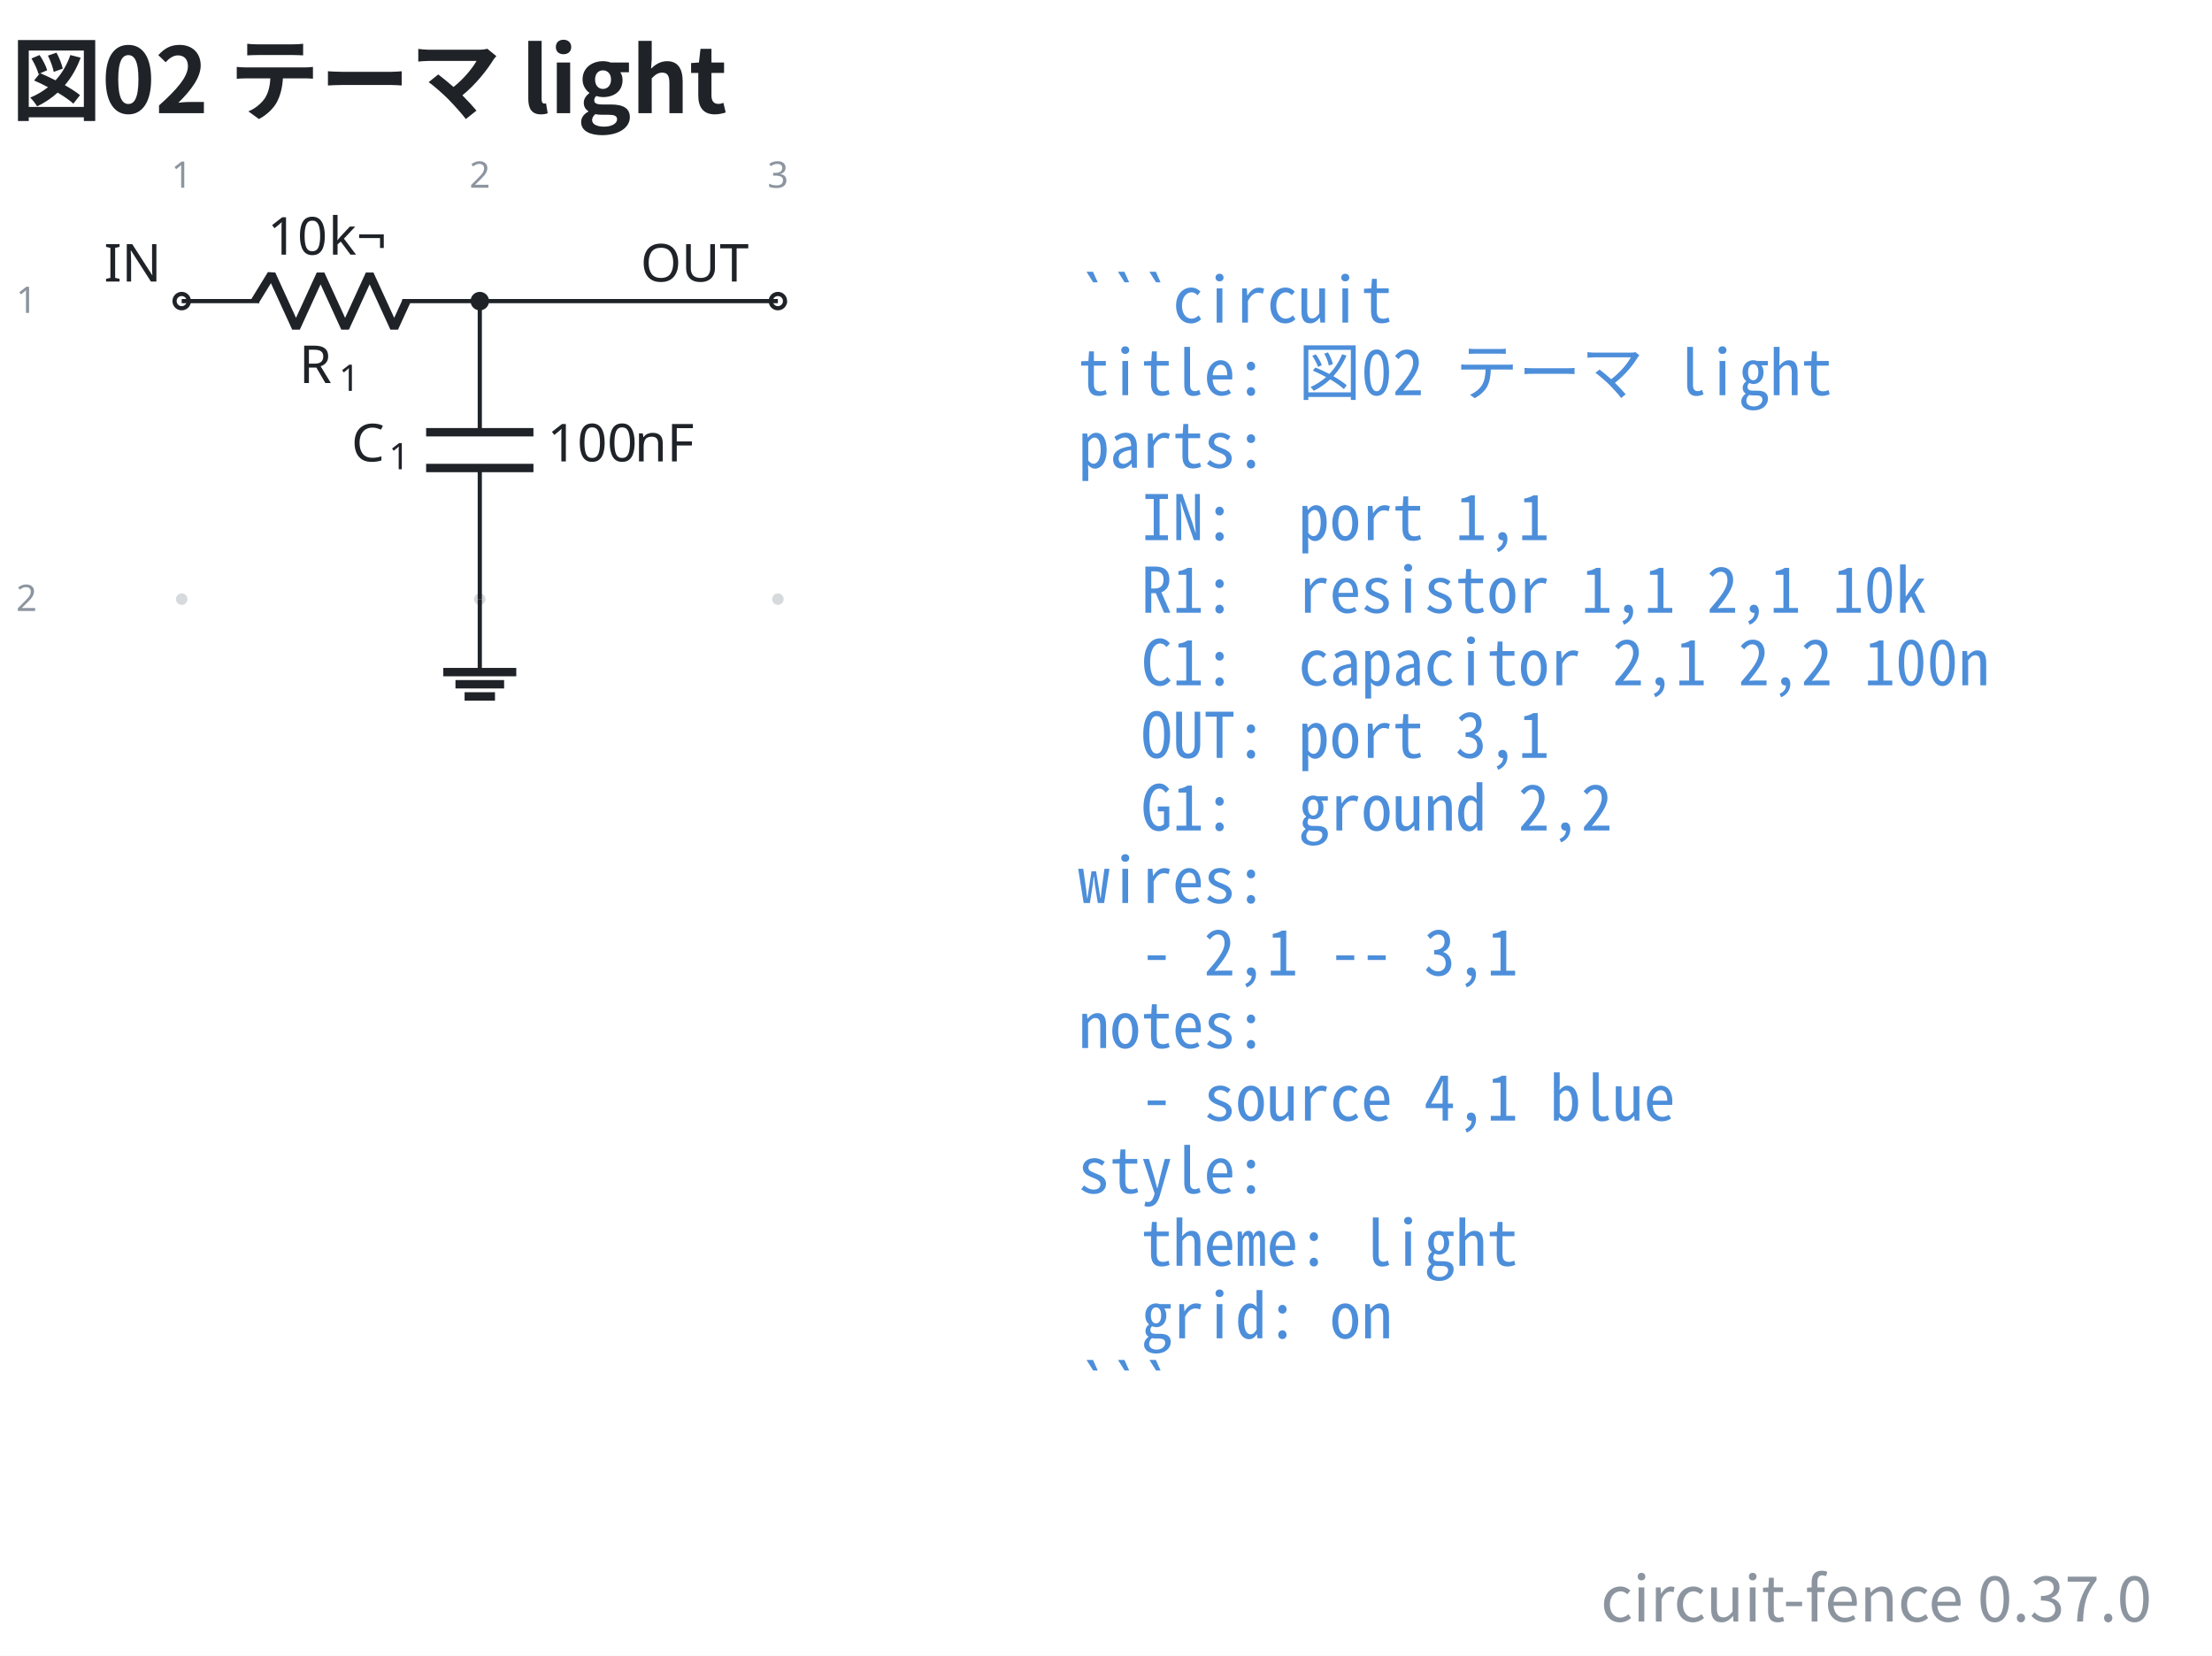
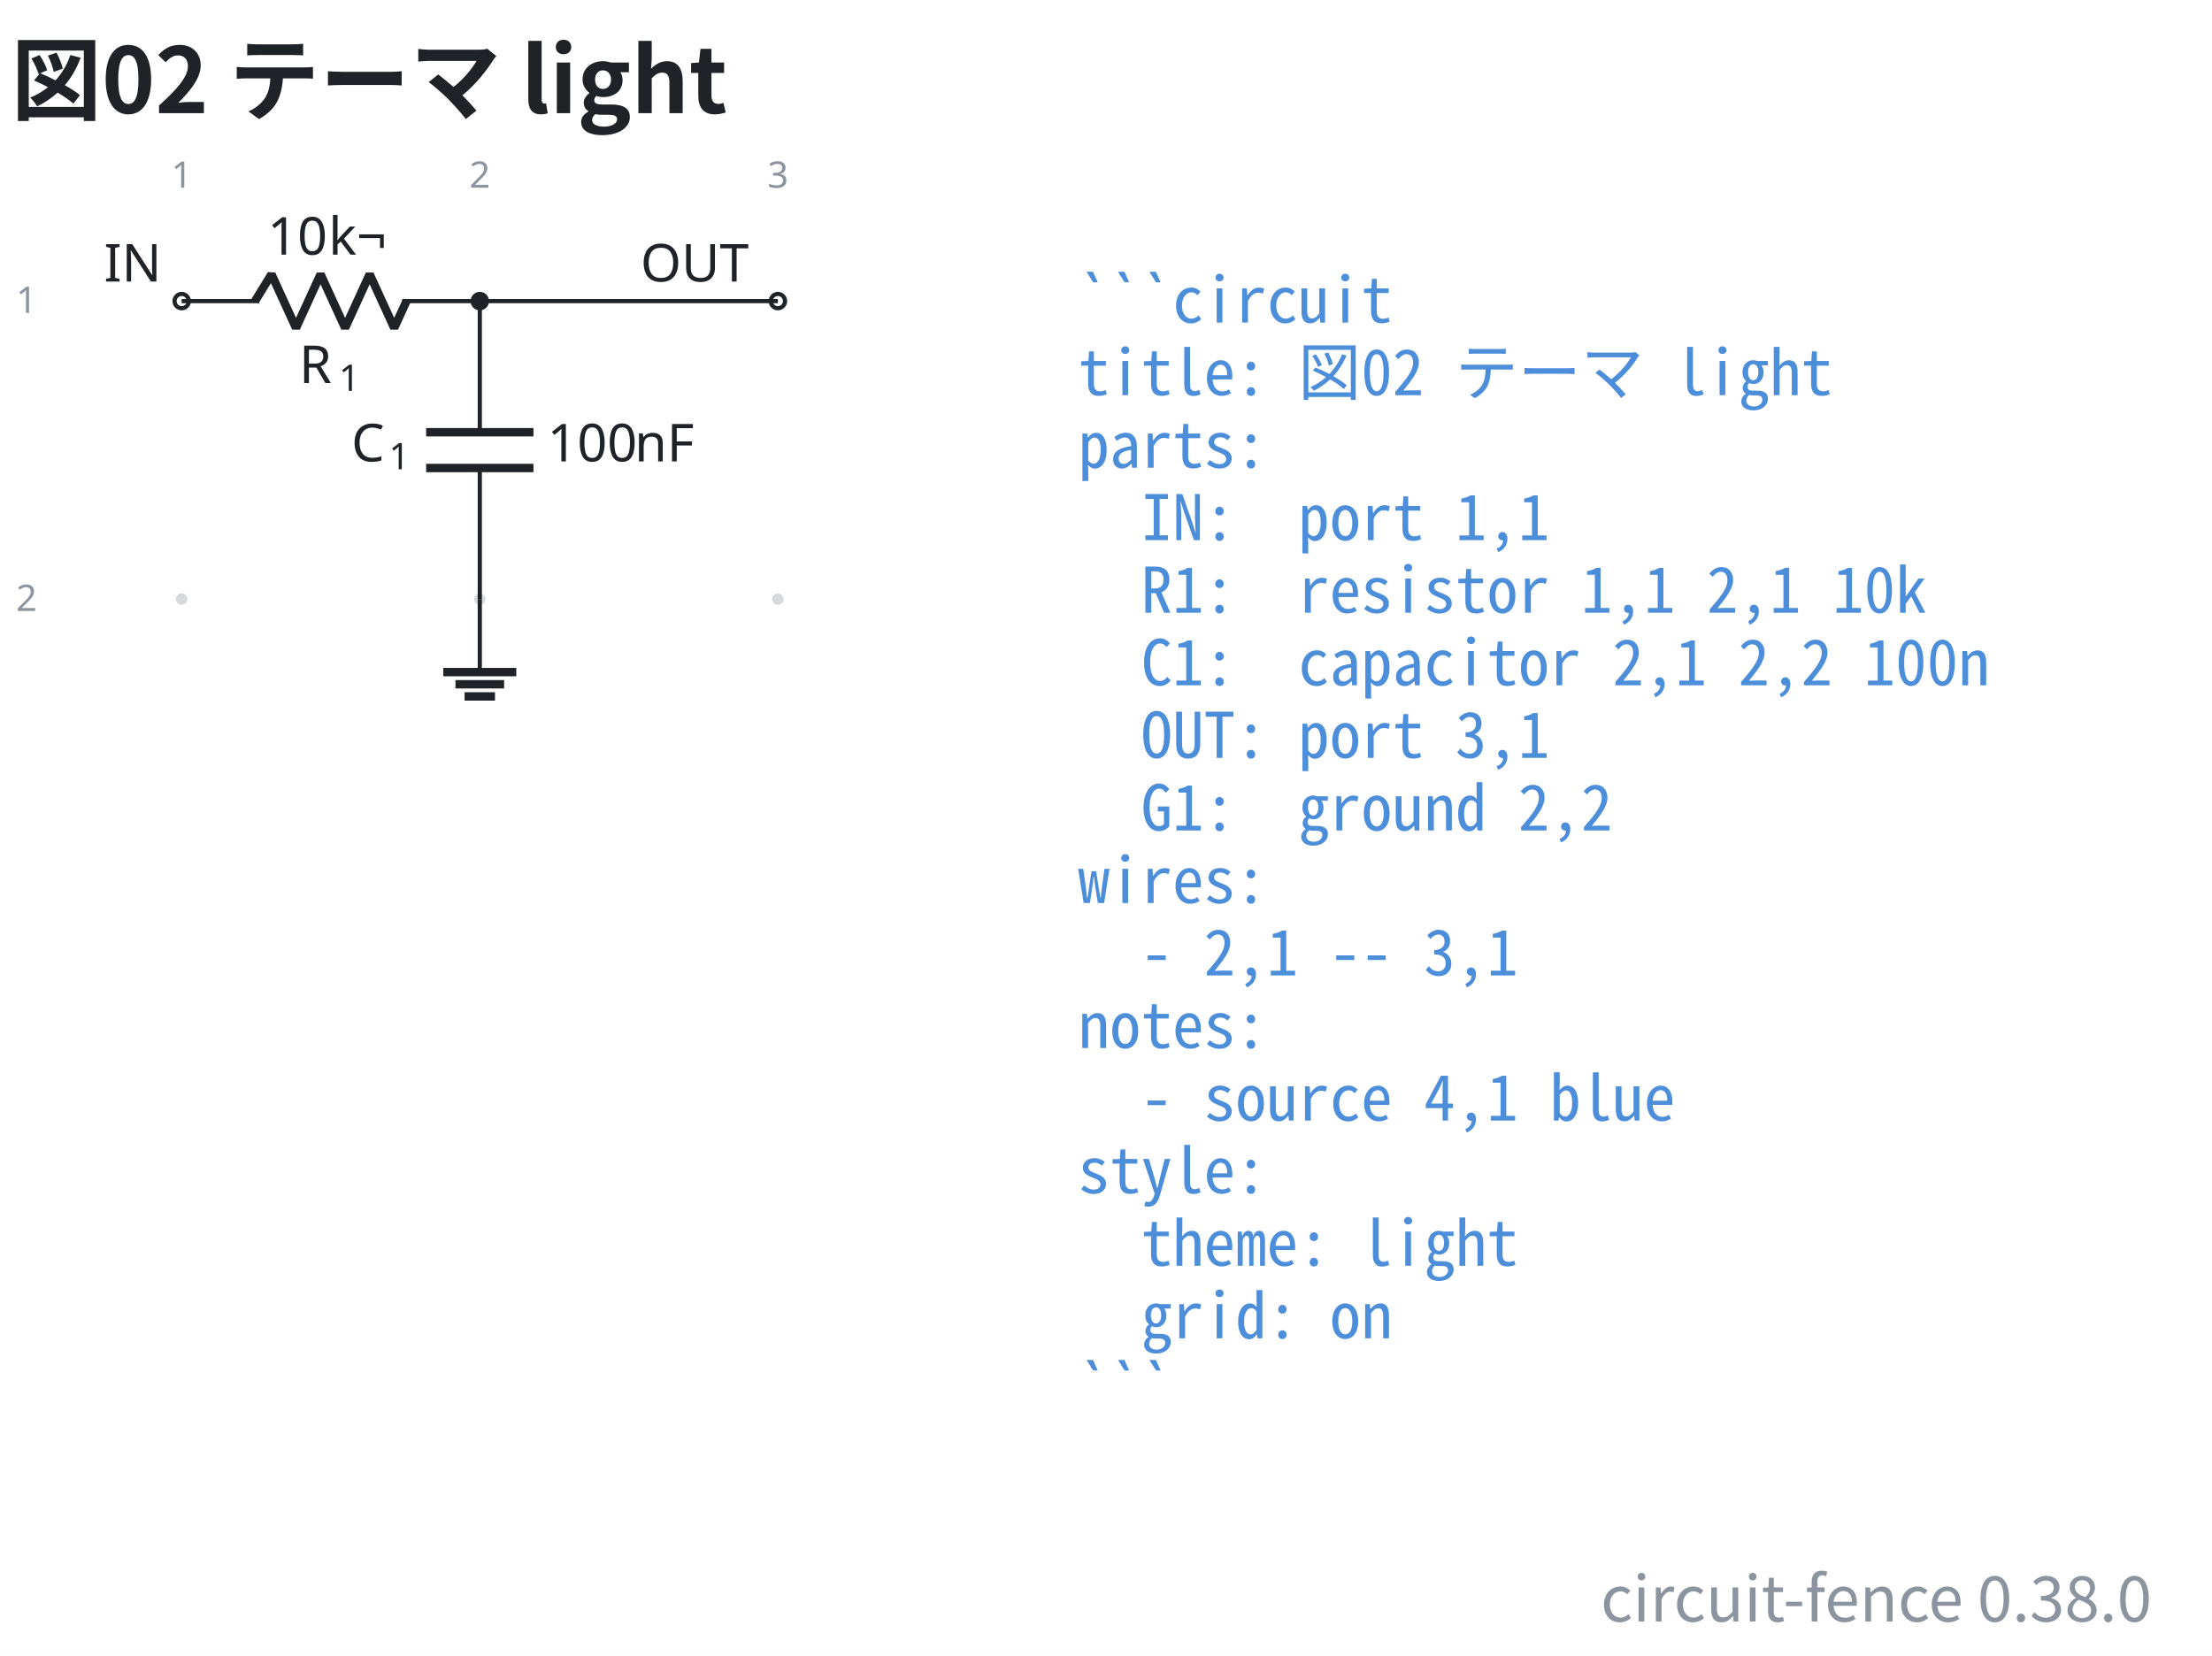
- <svg xmlns="http://www.w3.org/2000/svg" data-figure-paper="#ffffff" data-circuit-fence="0.37.0" fill="#1f2328" width="563.001" height="421.518" viewBox="-72 -72 422.251 316.138">
+ <svg xmlns="http://www.w3.org/2000/svg" data-figure-paper="#ffffff" data-circuit-fence="0.38.0" fill="#1f2328" width="563.001" height="421.518" viewBox="-72 -72 422.251 316.138">
  <rect x="-72" y="-72" width="422.251" height="316.138" fill="#ffffff" />
  <g stroke="#1f2328" stroke-miterlimit="10" stroke-width=".8">
    <path fill="#8c959f" fill-opacity=".35" stroke="none" stroke-opacity=".35" d="M-36.218-14.511a1.1 1.1 0 1 0-2.2 0 1.1 1.1 0 0 0 2.2 0M-36.218 42.394a1.1 1.1 0 1 0-2.2 0 1.1 1.1 0 0 0 2.2 0M20.688-14.511a1.1 1.1 0 1 0-2.2 0 1.1 1.1 0 0 0 2.2 0M20.688 42.394a1.1 1.1 0 1 0-2.2 0 1.1 1.1 0 0 0 2.2 0M77.593-14.511a1.1 1.1 0 1 0-2.2 0 1.1 1.1 0 0 0 2.2 0M77.593 42.394a1.1 1.1 0 1 0-2.2 0 1.1 1.1 0 0 0 2.2 0m-1.1 0" />
    <g fill="#8c959f" stroke="#8c959f">
      <text x="-37.318" y="-14.511" fill="#8c959f" stroke="none" font-family="cmr7" font-size="7" transform="translate(-1.993 -21.645)">1</text>
    </g>
    <g fill="#8c959f" stroke="#8c959f">
      <text x="-37.318" y="-14.511" fill="#8c959f" stroke="none" font-family="cmr7" font-size="7" transform="translate(54.912 -21.645)">2</text>
    </g>
    <g fill="#8c959f" stroke="#8c959f">
      <text x="-37.318" y="-14.511" fill="#8c959f" stroke="none" font-family="cmr7" font-size="7" transform="translate(111.818 -21.645)">3</text>
    </g>
    <g fill="#8c959f" stroke="#8c959f">
      <text x="-37.318" y="-14.511" fill="#8c959f" stroke="none" font-family="cmr7" font-size="7" transform="translate(-31.62 2.256)">1</text>
    </g>
    <g fill="#8c959f" stroke="#8c959f">
      <text x="-37.318" y="-14.511" fill="#8c959f" stroke="none" font-family="cmr7" font-size="7" transform="translate(-31.62 59.161)">2</text>
    </g>
    <g fill="#ffffff">
      <path d="M-35.952-14.511a1.365 1.365 0 1 0-2.731 0 1.365 1.365 0 0 0 2.73 0Zm-1.366 0" />
    </g>
    <text x="-37.318" y="-14.511" stroke="none" font-family="cmr10" font-size="10" transform="translate(-14.844 -3.733)">IN</text>
    <path fill="none" d="M-37.318-14.511h.4m-.4 0h14.796m27.314 0h14.796m-.4 0h.4" />
    <g stroke-linejoin="bevel" stroke-width="1.6">
      <path fill="none" d="m-23.322-14.511 3.143-5.122 4.685 10.243 4.686-10.243L-6.122-9.39l4.686-10.243L3.249-9.39l2.343-5.121" />
    </g>
    <g stroke="none">
      <text x="-37.318" y="-14.511" font-family="cmmi10" font-size="10" transform="translate(22.413 15.648)">R</text>
      <text x="-29.725" y="-13.011" font-family="cmr7" font-size="7" transform="translate(22.413 15.648)">1</text>
    </g>
    <g stroke="none" font-family="cmr10" font-size="10">
      <text x="-37.318" y="-14.511" transform="translate(16.37 -8.863)">10</text>
      <text x="-25.651" y="-14.511" transform="translate(16.37 -8.863)">k¬</text>
    </g>
    <path fill="none" d="M19.588-14.511v.4m0-.4v25.038m0 6.829v25.038m0-.4v.4" />
    <g stroke-width="1.6">
      <path fill="none" d="M29.83 10.527H9.346m20.486 6.829H9.345" />
    </g>
    <g stroke="none">
      <text x="-37.318" y="-14.511" font-family="cmmi10" font-size="10" transform="translate(32.39 30.606)">C</text>
      <text x="-30.171" y="-13.011" font-family="cmr7" font-size="7" transform="translate(32.39 30.606)">1</text>
    </g>
    <g stroke="none" font-family="cmr10" font-size="10">
      <text x="-37.318" y="-14.511" transform="translate(69.787 30.606)">100</text>
      <text x="-20.651" y="-14.511" transform="translate(69.787 30.606)">nF</text>
    </g>
    <g fill="#ffffff">
      <path d="M77.859-14.511a1.365 1.365 0 1 0-2.731 0 1.365 1.365 0 0 0 2.73 0Zm-1.366 0" />
    </g>
    <text x="-37.318" y="-14.511" stroke="none" font-family="cmr10" font-size="10" transform="translate(87.578 -3.733)">OUT</text>
    <path fill="none" d="M19.588 42.394v13.93" />
    <path fill="none" stroke-width="1.6" d="M12.622 56.325h13.931m-11.609 2.321h9.287m-7.545 2.322h5.804" />
    <path fill="none" d="M19.588-14.511h56.905" />
    <path d="M20.953-14.511a1.365 1.365 0 1 0-2.73 0 1.365 1.365 0 0 0 2.73 0Zm-1.365 0" />
    <g>
      <text x="-37.318" y="-14.511" fill="#4c8eda" stroke="none" font-family="'Noto Sans Mono CJK JP',ui-monospace,'SFMono-Regular',Consolas,'Liberation Mono',monospace" font-size="12" transform="translate(171.116 4.1)" xml:space="preserve">```circuit</text>
    </g>
    <g>
      <text x="-37.318" y="-14.511" fill="#4c8eda" stroke="none" font-family="'Noto Sans Mono CJK JP',ui-monospace,'SFMono-Regular',Consolas,'Liberation Mono',monospace" font-size="12" transform="translate(171.116 17.956)" xml:space="preserve">title: 図02 テーマ light</text>
    </g>
    <g>
      <text x="-37.318" y="-14.511" fill="#4c8eda" stroke="none" font-family="'Noto Sans Mono CJK JP',ui-monospace,'SFMono-Regular',Consolas,'Liberation Mono',monospace" font-size="12" transform="translate(171.116 31.813)" xml:space="preserve">parts:</text>
    </g>
    <g>
      <text x="-37.318" y="-14.511" fill="#4c8eda" stroke="none" font-family="'Noto Sans Mono CJK JP',ui-monospace,'SFMono-Regular',Consolas,'Liberation Mono',monospace" font-size="12" transform="translate(171.116 45.641)" xml:space="preserve">  IN:  port 1,1</text>
    </g>
    <g>
      <text x="-37.318" y="-14.511" fill="#4c8eda" stroke="none" font-family="'Noto Sans Mono CJK JP',ui-monospace,'SFMono-Regular',Consolas,'Liberation Mono',monospace" font-size="12" transform="translate(171.116 59.498)" xml:space="preserve">  R1:  resistor 1,1 2,1 10k</text>
    </g>
    <g>
      <text x="-37.318" y="-14.511" fill="#4c8eda" stroke="none" font-family="'Noto Sans Mono CJK JP',ui-monospace,'SFMono-Regular',Consolas,'Liberation Mono',monospace" font-size="12" transform="translate(171.116 73.354)" xml:space="preserve">  C1:  capacitor 2,1 2,2 100n</text>
    </g>
    <g>
      <text x="-37.318" y="-14.511" fill="#4c8eda" stroke="none" font-family="'Noto Sans Mono CJK JP',ui-monospace,'SFMono-Regular',Consolas,'Liberation Mono',monospace" font-size="12" transform="translate(171.116 87.21)" xml:space="preserve">  OUT: port 3,1</text>
    </g>
    <g>
      <text x="-37.318" y="-14.511" fill="#4c8eda" stroke="none" font-family="'Noto Sans Mono CJK JP',ui-monospace,'SFMono-Regular',Consolas,'Liberation Mono',monospace" font-size="12" transform="translate(171.116 101.067)" xml:space="preserve">  G1:  ground 2,2</text>
    </g>
    <g>
      <text x="-37.318" y="-14.511" fill="#4c8eda" stroke="none" font-family="'Noto Sans Mono CJK JP',ui-monospace,'SFMono-Regular',Consolas,'Liberation Mono',monospace" font-size="12" transform="translate(171.116 114.924)" xml:space="preserve">wires:</text>
    </g>
    <g>
      <text x="-37.318" y="-14.511" fill="#4c8eda" stroke="none" font-family="'Noto Sans Mono CJK JP',ui-monospace,'SFMono-Regular',Consolas,'Liberation Mono',monospace" font-size="12" transform="translate(171.116 128.751)" xml:space="preserve">  - 2,1 -- 3,1</text>
    </g>
    <g>
      <text x="-37.318" y="-14.511" fill="#4c8eda" stroke="none" font-family="'Noto Sans Mono CJK JP',ui-monospace,'SFMono-Regular',Consolas,'Liberation Mono',monospace" font-size="12" transform="translate(171.116 142.608)" xml:space="preserve">notes:</text>
    </g>
    <g>
      <text x="-37.318" y="-14.511" fill="#4c8eda" stroke="none" font-family="'Noto Sans Mono CJK JP',ui-monospace,'SFMono-Regular',Consolas,'Liberation Mono',monospace" font-size="12" transform="translate(171.116 156.464)" xml:space="preserve">  - source 4,1 blue</text>
    </g>
    <g>
      <text x="-37.318" y="-14.511" fill="#4c8eda" stroke="none" font-family="'Noto Sans Mono CJK JP',ui-monospace,'SFMono-Regular',Consolas,'Liberation Mono',monospace" font-size="12" transform="translate(171.116 170.32)" xml:space="preserve">style:</text>
    </g>
    <g>
      <text x="-37.318" y="-14.511" fill="#4c8eda" stroke="none" font-family="'Noto Sans Mono CJK JP',ui-monospace,'SFMono-Regular',Consolas,'Liberation Mono',monospace" font-size="12" transform="translate(171.116 184.177)" xml:space="preserve">  theme: light</text>
    </g>
    <g>
      <text x="-37.318" y="-14.511" fill="#4c8eda" stroke="none" font-family="'Noto Sans Mono CJK JP',ui-monospace,'SFMono-Regular',Consolas,'Liberation Mono',monospace" font-size="12" transform="translate(171.116 198.034)" xml:space="preserve">  grid: on</text>
    </g>
    <g>
      <text x="-37.318" y="-14.511" fill="#4c8eda" stroke="none" font-family="'Noto Sans Mono CJK JP',ui-monospace,'SFMono-Regular',Consolas,'Liberation Mono',monospace" font-size="12" transform="translate(171.116 211.862)" xml:space="preserve">```</text>
    </g>
    <g>
      <text x="-37.318" y="-14.511" fill="#1f2328" stroke="none" font-family="'Noto Sans CJK JP','Noto Sans JP','Hiragino Sans','Yu Gothic',sans-serif" font-size="17.28" transform="translate(-32.552 -35.889)" font-weight="bold">図02 テーマ light</text>
    </g>
    <g>
-       <text x="-37.318" y="-14.511" fill="#8c959f" stroke="none" font-family="'Noto Sans CJK JP','Noto Sans JP','Hiragino Sans','Yu Gothic',sans-serif" font-size="12" transform="translate(376.09 252.107)" text-anchor="end">circuit-fence 0.37.0</text>
+       <text x="-37.318" y="-14.511" fill="#8c959f" stroke="none" font-family="'Noto Sans CJK JP','Noto Sans JP','Hiragino Sans','Yu Gothic',sans-serif" font-size="12" transform="translate(376.09 252.107)" text-anchor="end">circuit-fence 0.38.0</text>
    </g>
  </g>
</svg>
